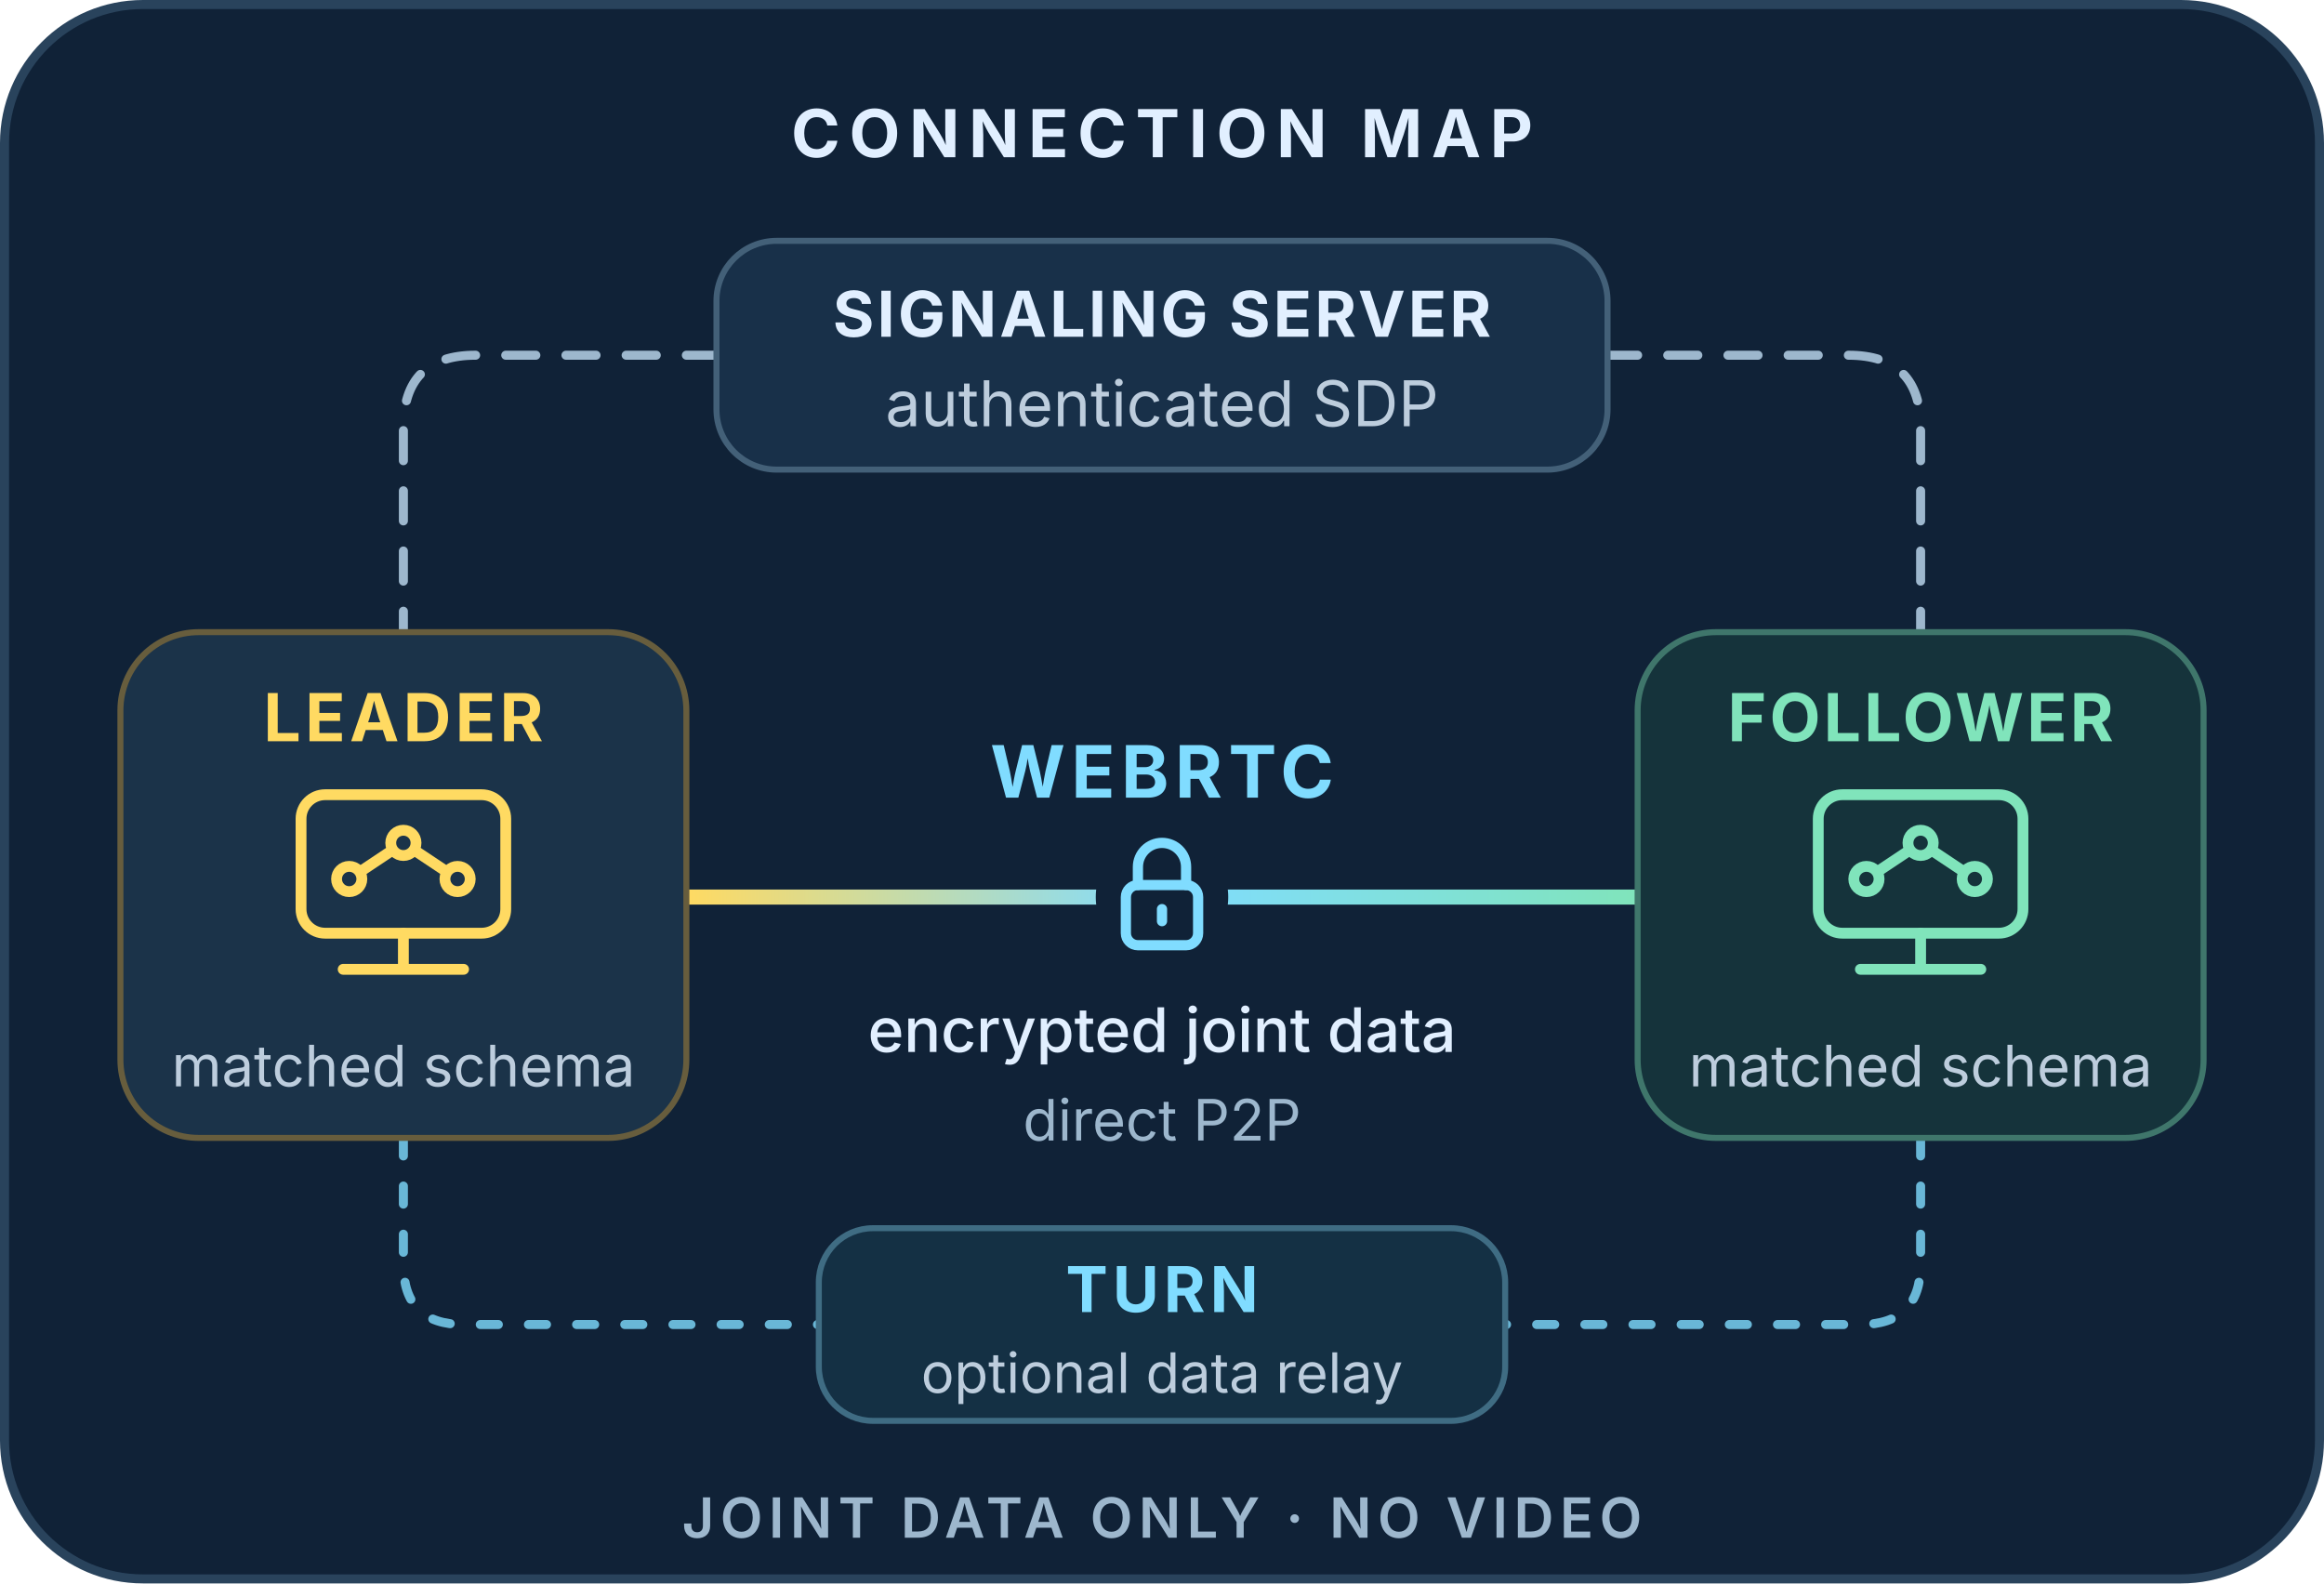
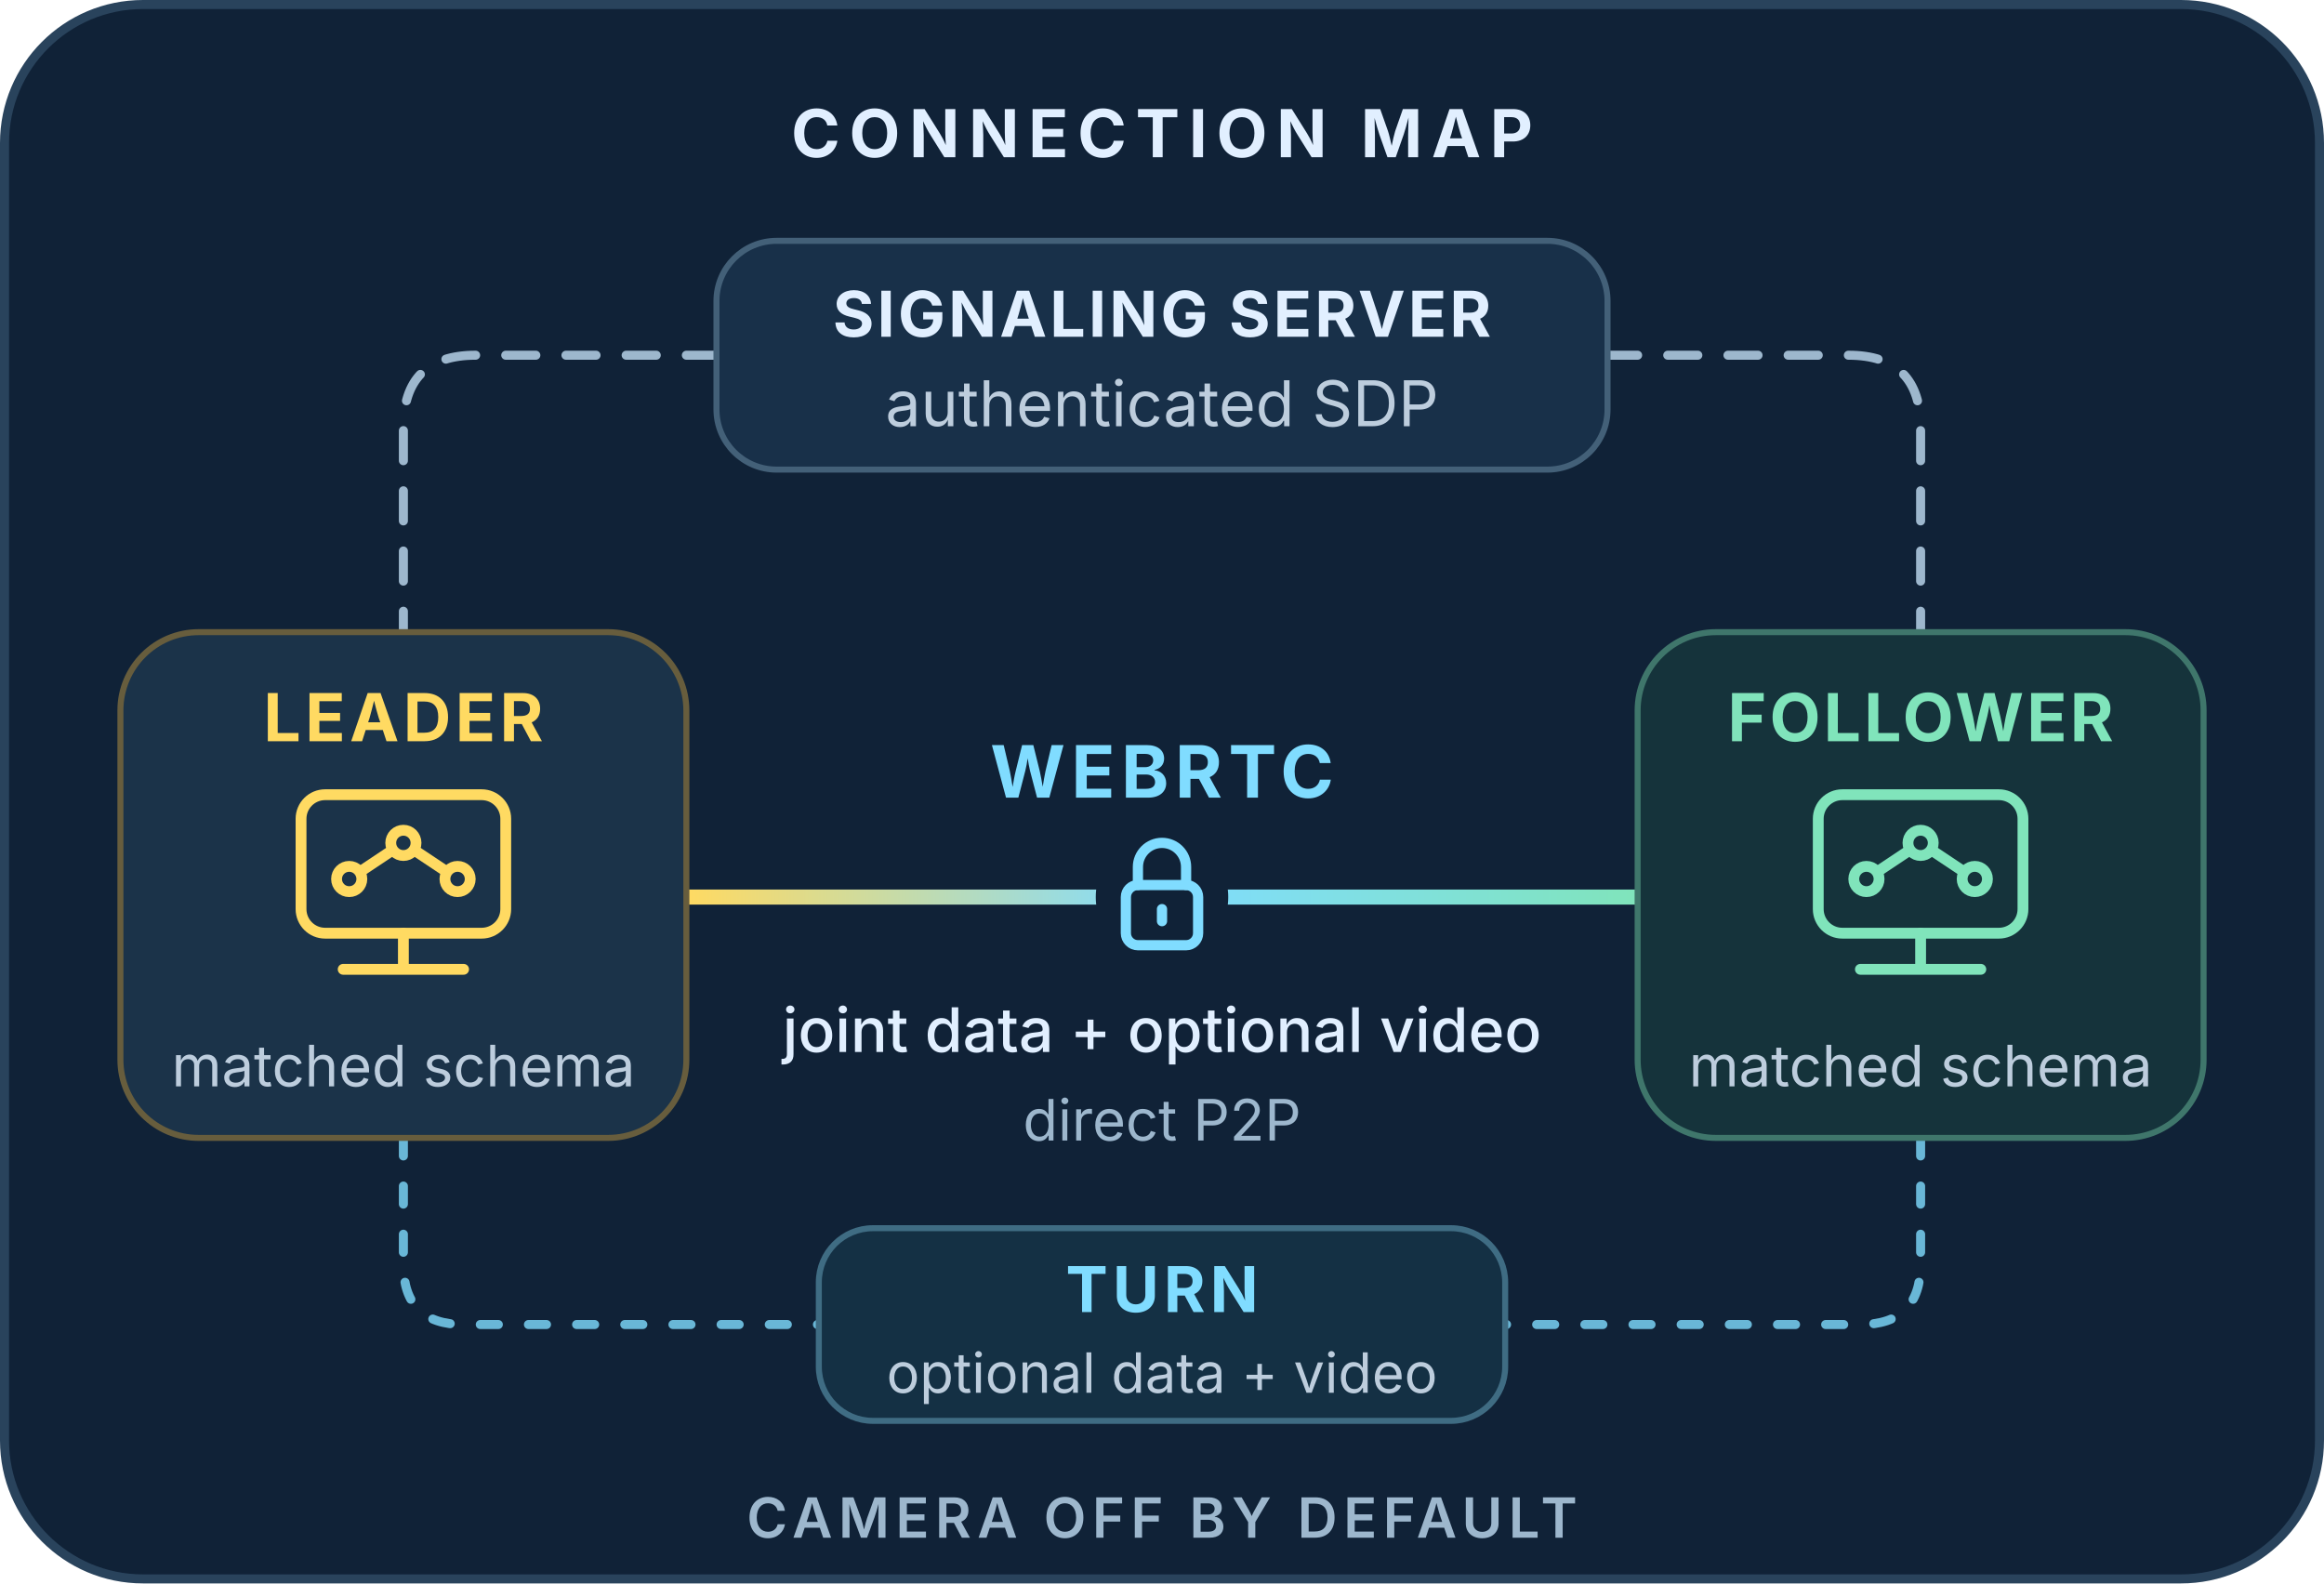
<svg xmlns="http://www.w3.org/2000/svg" width="386" height="263" viewBox="0 0 386 263" role="img" aria-labelledby="diagram-title diagram-description" text-anchor="middle" font-family="Inter, ui-sans-serif, system-ui, -apple-system, BlinkMacSystemFont, 'Segoe UI', sans-serif">
  <defs>
    <linearGradient id="diagram-data-link" gradientUnits="userSpaceOnUse" x1="114" y1="149" x2="272" y2="149">
      <stop stop-color="#ffda62" />
      <stop offset="0.5" stop-color="#80dcff" />
      <stop offset="1" stop-color="#80e4bb" />
    </linearGradient>
  </defs>
  <rect x="0.75" y="0.75" width="384.5" height="261.5" rx="23" fill="#102237" stroke="#29435c" stroke-width="1.5" />
  <g dominant-baseline="middle">
    <text x="193" y="22" fill="#e1efff" font-size="11" font-weight="650" letter-spacing="1.5">CONNECTION MAP</text>
    <g fill="none" stroke="#9db7cd" stroke-width="1.5" stroke-dasharray="5 5" stroke-linecap="round">
      <path d="M119 59H79Q67 59 67 71V105" />
      <path d="M267 59H307Q319 59 319 71V105" />
    </g>
    <rect id="diagram-signaling-card" x="119" y="40" width="148" height="38" rx="10" fill="#183049" stroke="#436078" />
    <text data-card="diagram-signaling-card" x="193" y="52" fill="#e1efff" font-size="10.5" font-weight="650" letter-spacing="0.5">SIGNALING SERVER</text>
    <text data-card="diagram-signaling-card" x="193" y="67" fill="#bdcddd" font-size="10.5">authenticated SDP</text>
    <path d="M114 149H272" fill="none" stroke="url(#diagram-data-link)" stroke-width="2.5" stroke-linecap="round" />
    <text x="193" y="128" fill="#80dcff" font-size="12" font-weight="750" letter-spacing="1">WEBRTC</text>
    <circle cx="193" cy="149" r="11" fill="#102237" />
    <g fill="none" stroke="#80dcff" stroke-width="1.7" stroke-linecap="round" stroke-linejoin="round" aria-hidden="true">
      <path d="M189 147V144a4 4 0 0 1 8 0V147" />
      <rect x="187" y="147" width="12" height="10" rx="2" />
      <path d="M193 151V153" />
    </g>
-     <text x="193" y="171" fill="#e1efff" font-size="10.2" font-weight="550">encrypted joint data</text>
+     <text x="193" y="171" fill="#e1efff" font-size="10.2" font-weight="550">joint data + optional video</text>
    <text x="193" y="186" fill="#9db7cd" font-size="9.5">direct P2P</text>
    <g fill="none" stroke="#80dcff" stroke-width="1.5" stroke-dasharray="3 5" stroke-linecap="round" stroke-opacity="0.8">
      <path d="M67 189V210Q67 220 77 220H136" />
      <path d="M319 189V210Q319 220 309 220H250" />
    </g>
    <rect id="diagram-turn-card" x="136" y="204" width="114" height="32" rx="9" fill="#143044" stroke="#3f6c83" />
    <text data-card="diagram-turn-card" x="193" y="214" fill="#80dcff" font-size="10.5" font-weight="700" letter-spacing="0.8">TURN</text>
-     <text data-card="diagram-turn-card" x="193" y="228" fill="#bdcddd" font-size="9.2">optional data relay</text>
+     <text data-card="diagram-turn-card" x="193" y="228" fill="#bdcddd" font-size="9.2">optional data + video</text>
    <rect id="diagram-leader-card" x="20" y="105" width="94" height="84" rx="13" fill="#1b3349" stroke="#675d3d" />
    <text data-card="diagram-leader-card" x="67" y="119" fill="#ffda62" font-size="11" font-weight="700" letter-spacing="0.7">LEADER</text>
    <g fill="none" stroke="#ffda62" stroke-width="1.8" stroke-linecap="round" stroke-linejoin="round" aria-hidden="true">
      <rect x="50" y="132" width="34" height="23" rx="4" />
      <path d="M67 155V161M57 161H77M58 146L67 140L76 146" />
      <g fill="#1b3349">
        <circle cx="58" cy="146" r="2.1" />
        <circle cx="67" cy="140" r="2.1" />
        <circle cx="76" cy="146" r="2.1" />
      </g>
    </g>
    <text data-card="diagram-leader-card" x="67" y="177" fill="#bdcddd" font-size="9.5">matched schema</text>
    <rect id="diagram-follower-card" x="272" y="105" width="94" height="84" rx="13" fill="#15333b" stroke="#3f766b" />
    <text data-card="diagram-follower-card" x="319" y="119" fill="#80e4bb" font-size="11" font-weight="700" letter-spacing="0.5">FOLLOWER</text>
    <g fill="none" stroke="#80e4bb" stroke-width="1.8" stroke-linecap="round" stroke-linejoin="round" aria-hidden="true">
      <rect x="302" y="132" width="34" height="23" rx="4" />
      <path d="M319 155V161M309 161H329M310 146L319 140L328 146" />
      <g fill="#15333b">
        <circle cx="310" cy="146" r="2.1" />
        <circle cx="319" cy="140" r="2.1" />
        <circle cx="328" cy="146" r="2.1" />
      </g>
    </g>
    <text data-card="diagram-follower-card" x="319" y="177" fill="#bdcddd" font-size="9.5">matched schema</text>
-     <text x="193" y="252" fill="#9db7cd" font-size="9.2" font-weight="600" letter-spacing="1">JOINT DATA ONLY · NO VIDEO</text>
+     <text x="193" y="252" fill="#9db7cd" font-size="9.2" font-weight="600" letter-spacing="1">CAMERA OFF BY DEFAULT</text>
  </g>
</svg>
